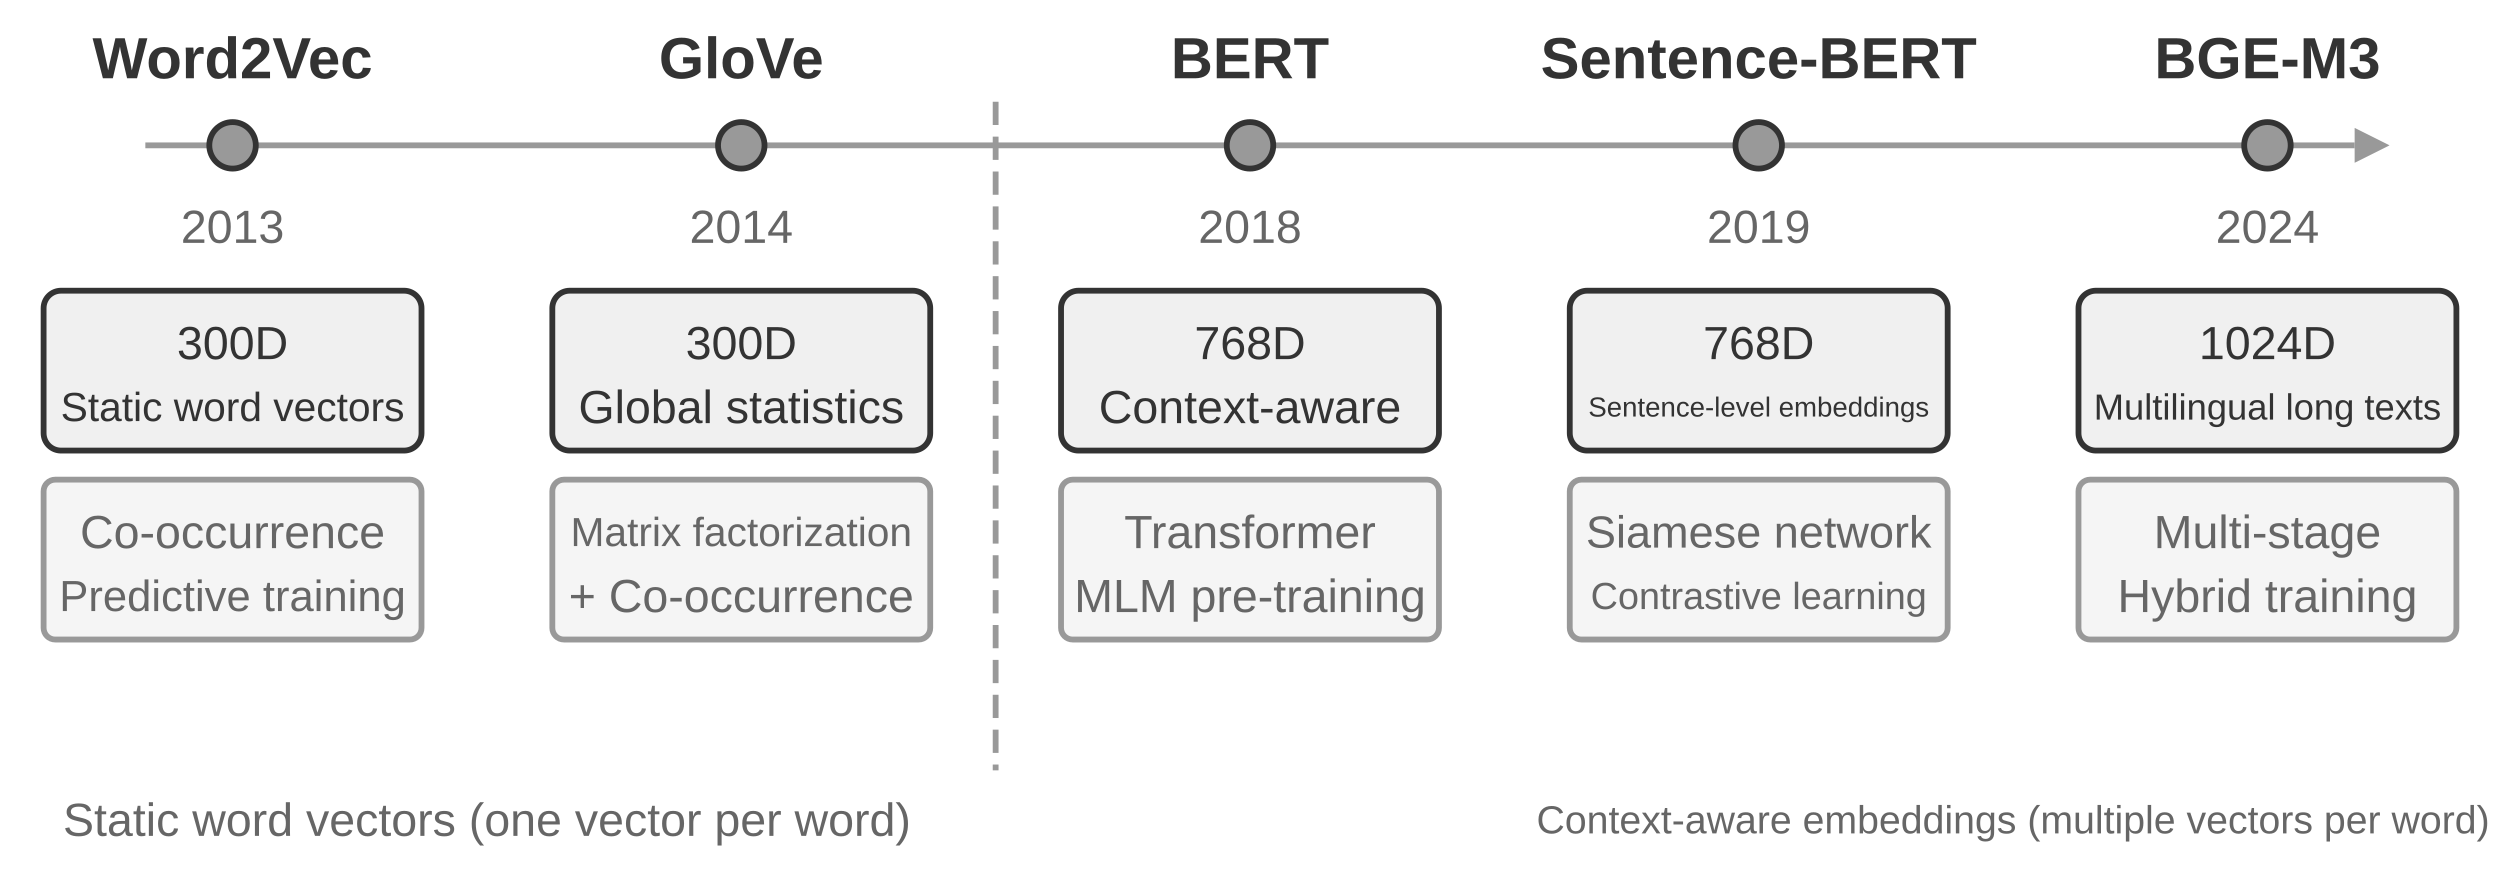
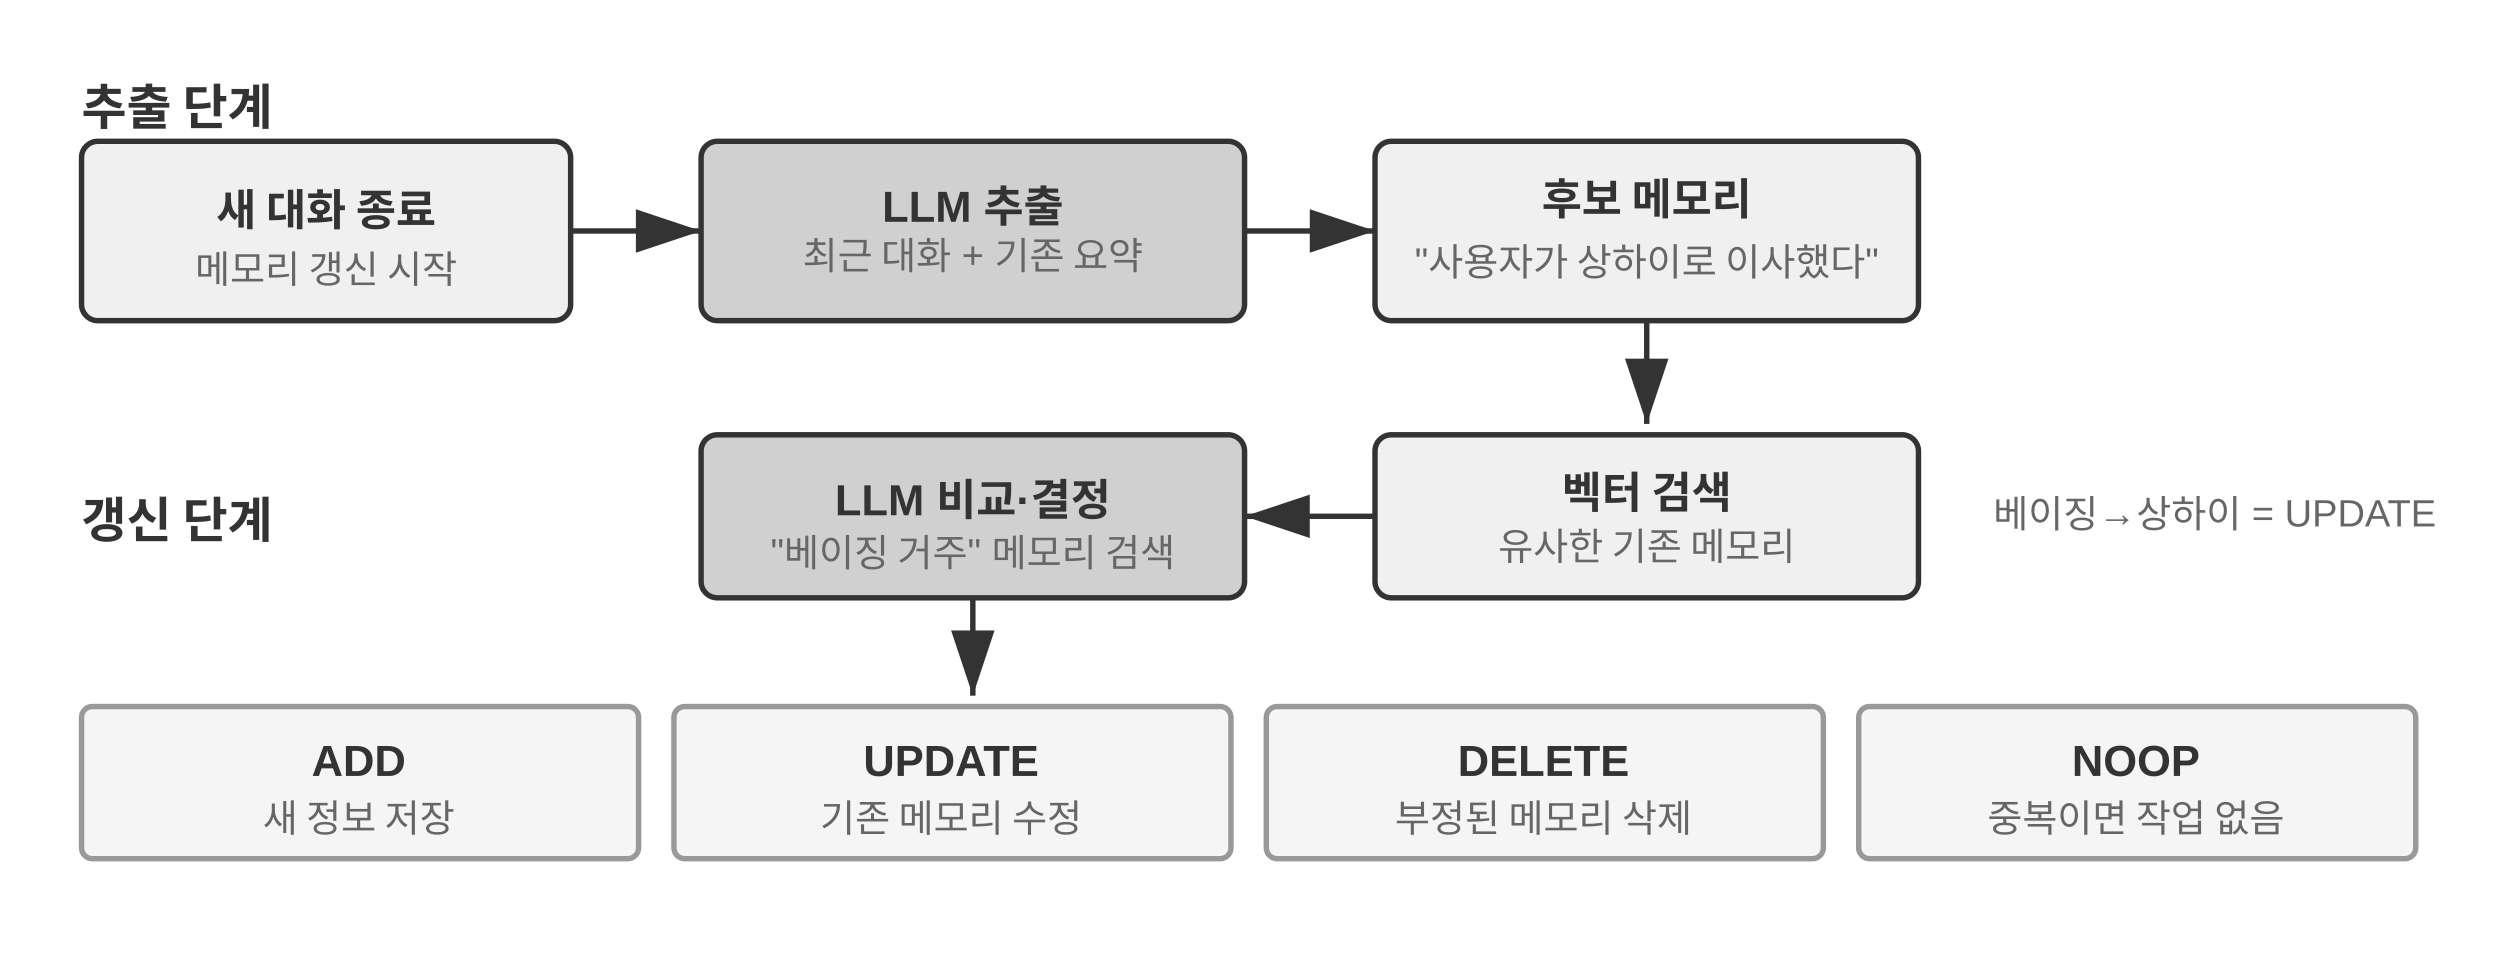
- <svg xmlns="http://www.w3.org/2000/svg" viewBox="0 40 860 300" width="860" height="300" style="background:#ffffff">
+ <svg xmlns="http://www.w3.org/2000/svg" viewBox="0 40 920 360" width="920" height="360" style="background:#ffffff">
  <defs>
    <marker id="ah" markerWidth="12" markerHeight="8" refX="12" refY="4" orient="auto">
      <polygon points="0 0, 12 4, 0 8" fill="#333333" />
    </marker>
    <marker id="ah-light" markerWidth="12" markerHeight="8" refX="12" refY="4" orient="auto">
      <polygon points="0 0, 12 4, 0 8" fill="#999999" />
    </marker>
  </defs>
-   <line x1="50" y1="90" x2="810" y2="90" stroke="#999999" stroke-width="2" />
-   <polygon points="810,84 822,90 810,96" fill="#999999" />
-   <circle cx="80.0" cy="90" r="8" fill="#999999" stroke="#333333" stroke-width="2" />
-   <text x="80.0" y="60" font-family="Arial, 'Helvetica Neue', Helvetica, 'PingFang SC', 'Microsoft YaHei', sans-serif" font-size="20" fill="#333333" text-anchor="middle" dominant-baseline="central" font-weight="bold">Word2Vec</text>
-   <text x="80.0" y="118" font-family="Arial, 'Helvetica Neue', Helvetica, 'PingFang SC', 'Microsoft YaHei', sans-serif" font-size="16" fill="#666666" text-anchor="middle" dominant-baseline="central" font-weight="normal">2013</text>
-   <rect x="15.0" y="140" width="130" height="55" rx="6" fill="#f0f0f0" stroke="#333333" stroke-width="2" />
-   <text x="80.0" y="158" font-family="Arial, 'Helvetica Neue', Helvetica, 'PingFang SC', 'Microsoft YaHei', sans-serif" font-size="16" fill="#333333" text-anchor="middle" dominant-baseline="central" font-weight="normal">300D</text>
-   <text x="80.0" y="180" font-family="Arial, 'Helvetica Neue', Helvetica, 'PingFang SC', 'Microsoft YaHei', sans-serif" font-size="14" fill="#333333" text-anchor="middle" dominant-baseline="central" font-weight="normal">Static word vectors</text>
-   <rect x="15.0" y="205" width="130" height="55" rx="4" fill="#f5f5f5" stroke="#999999" stroke-width="2" />
-   <text x="80.0" y="223" font-family="Arial, 'Helvetica Neue', Helvetica, 'PingFang SC', 'Microsoft YaHei', sans-serif" font-size="16" fill="#666666" text-anchor="middle" dominant-baseline="central" font-weight="normal">Co-occurrence</text>
-   <text x="80.0" y="245" font-family="Arial, 'Helvetica Neue', Helvetica, 'PingFang SC', 'Microsoft YaHei', sans-serif" font-size="15" fill="#666666" text-anchor="middle" dominant-baseline="central" font-weight="normal">Predictive training</text>
-   <circle cx="255.0" cy="90" r="8" fill="#999999" stroke="#333333" stroke-width="2" />
-   <text x="255.0" y="60" font-family="Arial, 'Helvetica Neue', Helvetica, 'PingFang SC', 'Microsoft YaHei', sans-serif" font-size="20" fill="#333333" text-anchor="middle" dominant-baseline="central" font-weight="bold">GloVe</text>
-   <text x="255.0" y="118" font-family="Arial, 'Helvetica Neue', Helvetica, 'PingFang SC', 'Microsoft YaHei', sans-serif" font-size="16" fill="#666666" text-anchor="middle" dominant-baseline="central" font-weight="normal">2014</text>
-   <rect x="190.0" y="140" width="130" height="55" rx="6" fill="#f0f0f0" stroke="#333333" stroke-width="2" />
-   <text x="255.0" y="158" font-family="Arial, 'Helvetica Neue', Helvetica, 'PingFang SC', 'Microsoft YaHei', sans-serif" font-size="16" fill="#333333" text-anchor="middle" dominant-baseline="central" font-weight="normal">300D</text>
-   <text x="255.0" y="180" font-family="Arial, 'Helvetica Neue', Helvetica, 'PingFang SC', 'Microsoft YaHei', sans-serif" font-size="16" fill="#333333" text-anchor="middle" dominant-baseline="central" font-weight="normal">Global statistics</text>
-   <rect x="190.0" y="205" width="130" height="55" rx="4" fill="#f5f5f5" stroke="#999999" stroke-width="2" />
-   <text x="255.0" y="223" font-family="Arial, 'Helvetica Neue', Helvetica, 'PingFang SC', 'Microsoft YaHei', sans-serif" font-size="14" fill="#666666" text-anchor="middle" dominant-baseline="central" font-weight="normal">Matrix factorization</text>
-   <text x="255.0" y="245" font-family="Arial, 'Helvetica Neue', Helvetica, 'PingFang SC', 'Microsoft YaHei', sans-serif" font-size="16" fill="#666666" text-anchor="middle" dominant-baseline="central" font-weight="normal">+ Co-occurrence</text>
-   <circle cx="430.0" cy="90" r="8" fill="#999999" stroke="#333333" stroke-width="2" />
-   <text x="430.0" y="60" font-family="Arial, 'Helvetica Neue', Helvetica, 'PingFang SC', 'Microsoft YaHei', sans-serif" font-size="20" fill="#333333" text-anchor="middle" dominant-baseline="central" font-weight="bold">BERT</text>
-   <text x="430.0" y="118" font-family="Arial, 'Helvetica Neue', Helvetica, 'PingFang SC', 'Microsoft YaHei', sans-serif" font-size="16" fill="#666666" text-anchor="middle" dominant-baseline="central" font-weight="normal">2018</text>
-   <rect x="365.0" y="140" width="130" height="55" rx="6" fill="#f0f0f0" stroke="#333333" stroke-width="2" />
-   <text x="430.0" y="158" font-family="Arial, 'Helvetica Neue', Helvetica, 'PingFang SC', 'Microsoft YaHei', sans-serif" font-size="16" fill="#333333" text-anchor="middle" dominant-baseline="central" font-weight="normal">768D</text>
-   <text x="430.0" y="180" font-family="Arial, 'Helvetica Neue', Helvetica, 'PingFang SC', 'Microsoft YaHei', sans-serif" font-size="16" fill="#333333" text-anchor="middle" dominant-baseline="central" font-weight="normal">Context-aware</text>
-   <rect x="365.0" y="205" width="130" height="55" rx="4" fill="#f5f5f5" stroke="#999999" stroke-width="2" />
-   <text x="430.0" y="223" font-family="Arial, 'Helvetica Neue', Helvetica, 'PingFang SC', 'Microsoft YaHei', sans-serif" font-size="16" fill="#666666" text-anchor="middle" dominant-baseline="central" font-weight="normal">Transformer</text>
-   <text x="430.0" y="245" font-family="Arial, 'Helvetica Neue', Helvetica, 'PingFang SC', 'Microsoft YaHei', sans-serif" font-size="16" fill="#666666" text-anchor="middle" dominant-baseline="central" font-weight="normal">MLM pre-training</text>
-   <circle cx="605.0" cy="90" r="8" fill="#999999" stroke="#333333" stroke-width="2" />
-   <text x="605.0" y="60" font-family="Arial, 'Helvetica Neue', Helvetica, 'PingFang SC', 'Microsoft YaHei', sans-serif" font-size="20" fill="#333333" text-anchor="middle" dominant-baseline="central" font-weight="bold">Sentence-BERT</text>
-   <text x="605.0" y="118" font-family="Arial, 'Helvetica Neue', Helvetica, 'PingFang SC', 'Microsoft YaHei', sans-serif" font-size="16" fill="#666666" text-anchor="middle" dominant-baseline="central" font-weight="normal">2019</text>
-   <rect x="540.0" y="140" width="130" height="55" rx="6" fill="#f0f0f0" stroke="#333333" stroke-width="2" />
-   <text x="605.0" y="158" font-family="Arial, 'Helvetica Neue', Helvetica, 'PingFang SC', 'Microsoft YaHei', sans-serif" font-size="16" fill="#333333" text-anchor="middle" dominant-baseline="central" font-weight="normal">768D</text>
-   <text x="605.0" y="180" font-family="Arial, 'Helvetica Neue', Helvetica, 'PingFang SC', 'Microsoft YaHei', sans-serif" font-size="9.5" fill="#333333" text-anchor="middle" dominant-baseline="central" font-weight="normal">Sentence-level embeddings</text>
-   <rect x="540.0" y="205" width="130" height="55" rx="4" fill="#f5f5f5" stroke="#999999" stroke-width="2" />
-   <text x="605.0" y="223" font-family="Arial, 'Helvetica Neue', Helvetica, 'PingFang SC', 'Microsoft YaHei', sans-serif" font-size="15.5" fill="#666666" text-anchor="middle" dominant-baseline="central" font-weight="normal">Siamese network</text>
-   <text x="605.0" y="245" font-family="Arial, 'Helvetica Neue', Helvetica, 'PingFang SC', 'Microsoft YaHei', sans-serif" font-size="13" fill="#666666" text-anchor="middle" dominant-baseline="central" font-weight="normal">Contrastive learning</text>
-   <circle cx="780.0" cy="90" r="8" fill="#999999" stroke="#333333" stroke-width="2" />
-   <text x="780.0" y="60" font-family="Arial, 'Helvetica Neue', Helvetica, 'PingFang SC', 'Microsoft YaHei', sans-serif" font-size="20" fill="#333333" text-anchor="middle" dominant-baseline="central" font-weight="bold">BGE-M3</text>
-   <text x="780.0" y="118" font-family="Arial, 'Helvetica Neue', Helvetica, 'PingFang SC', 'Microsoft YaHei', sans-serif" font-size="16" fill="#666666" text-anchor="middle" dominant-baseline="central" font-weight="normal">2024</text>
-   <rect x="715.0" y="140" width="130" height="55" rx="6" fill="#f0f0f0" stroke="#333333" stroke-width="2" />
-   <text x="780.0" y="158" font-family="Arial, 'Helvetica Neue', Helvetica, 'PingFang SC', 'Microsoft YaHei', sans-serif" font-size="16" fill="#333333" text-anchor="middle" dominant-baseline="central" font-weight="normal">1024D</text>
-   <text x="780.0" y="180" font-family="Arial, 'Helvetica Neue', Helvetica, 'PingFang SC', 'Microsoft YaHei', sans-serif" font-size="12.5" fill="#333333" text-anchor="middle" dominant-baseline="central" font-weight="normal">Multilingual long texts</text>
-   <rect x="715.0" y="205" width="130" height="55" rx="4" fill="#f5f5f5" stroke="#999999" stroke-width="2" />
-   <text x="780.0" y="223" font-family="Arial, 'Helvetica Neue', Helvetica, 'PingFang SC', 'Microsoft YaHei', sans-serif" font-size="16" fill="#666666" text-anchor="middle" dominant-baseline="central" font-weight="normal">Multi-stage</text>
-   <text x="780.0" y="245" font-family="Arial, 'Helvetica Neue', Helvetica, 'PingFang SC', 'Microsoft YaHei', sans-serif" font-size="16" fill="#666666" text-anchor="middle" dominant-baseline="central" font-weight="normal">Hybrid training</text>
-   <text x="167.5" y="322" font-family="Arial, 'Helvetica Neue', Helvetica, 'PingFang SC', 'Microsoft YaHei', sans-serif" font-size="16" fill="#666666" text-anchor="middle" dominant-baseline="central" font-weight="normal">Static word vectors (one vector per word)</text>
-   <text x="692.5" y="322" font-family="Arial, 'Helvetica Neue', Helvetica, 'PingFang SC', 'Microsoft YaHei', sans-serif" font-size="13.5" fill="#666666" text-anchor="middle" dominant-baseline="central" font-weight="normal">Context-aware embeddings (multiple vectors per word)</text>
-   <line x1="342.5" y1="75" x2="342.5" y2="305" stroke="#999999" stroke-width="2" stroke-dasharray="8,4" />
+   <text x="30" y="78" font-family="'Apple SD Gothic Neo', 'Malgun Gothic', Arial, sans-serif" font-size="18" fill="#333333" text-anchor="start" dominant-baseline="central" font-weight="bold">추출 단계</text>
+   <rect x="30" y="92" width="180" height="66" rx="6" fill="#f0f0f0" stroke="#333333" stroke-width="2" />
+   <text x="120" y="116" font-family="'Apple SD Gothic Neo', 'Malgun Gothic', Arial, sans-serif" font-size="16" fill="#333333" text-anchor="middle" dominant-baseline="central" font-weight="bold">새 대화 종료</text>
+   <text x="120" y="138" font-family="'Apple SD Gothic Neo', 'Malgun Gothic', Arial, sans-serif" font-size="14" fill="#666666" text-anchor="middle" dominant-baseline="central" font-weight="normal">메모리 갱신 시작</text>
+   <line x1="210" y1="125" x2="258" y2="125" stroke="#333333" stroke-width="2" marker-end="url(#ah)" />
+   <rect x="258" y="92" width="200" height="66" rx="6" fill="#d0d0d0" stroke="#333333" stroke-width="2" />
+   <text x="358" y="112" font-family="'Apple SD Gothic Neo', 'Malgun Gothic', Arial, sans-serif" font-size="16" fill="#333333" text-anchor="middle" dominant-baseline="central" font-weight="bold">LLM 추출</text>
+   <text x="358" y="133" font-family="'Apple SD Gothic Neo', 'Malgun Gothic', Arial, sans-serif" font-size="14" fill="#666666" text-anchor="middle" dominant-baseline="central" font-weight="normal">최근 대화 + 기존 요약</text>
+   <line x1="458" y1="125" x2="506" y2="125" stroke="#333333" stroke-width="2" marker-end="url(#ah)" />
+   <rect x="506" y="92" width="200" height="66" rx="6" fill="#f0f0f0" stroke="#333333" stroke-width="2" />
+   <text x="606" y="112" font-family="'Apple SD Gothic Neo', 'Malgun Gothic', Arial, sans-serif" font-size="16" fill="#333333" text-anchor="middle" dominant-baseline="central" font-weight="bold">후보 메모리</text>
+   <text x="606" y="133" font-family="'Apple SD Gothic Neo', 'Malgun Gothic', Arial, sans-serif" font-size="14" fill="#666666" text-anchor="middle" dominant-baseline="central" font-weight="normal">"사용자가 상하이로 이사했다"</text>
+   <line x1="606" y1="158" x2="606" y2="196" stroke="#333333" stroke-width="2" marker-end="url(#ah)" />
+   <text x="30" y="230" font-family="'Apple SD Gothic Neo', 'Malgun Gothic', Arial, sans-serif" font-size="18" fill="#333333" text-anchor="start" dominant-baseline="central" font-weight="bold">갱신 단계</text>
+   <rect x="506" y="200" width="200" height="60" rx="6" fill="#f0f0f0" stroke="#333333" stroke-width="2" />
+   <text x="606" y="220" font-family="'Apple SD Gothic Neo', 'Malgun Gothic', Arial, sans-serif" font-size="16" fill="#333333" text-anchor="middle" dominant-baseline="central" font-weight="bold">벡터 검색</text>
+   <text x="606" y="240" font-family="'Apple SD Gothic Neo', 'Malgun Gothic', Arial, sans-serif" font-size="14" fill="#666666" text-anchor="middle" dominant-baseline="central" font-weight="normal">유사한 기존 메모리</text>
+   <line x1="506" y1="230" x2="458" y2="230" stroke="#333333" stroke-width="2" marker-end="url(#ah)" />
+   <rect x="258" y="200" width="200" height="60" rx="6" fill="#d0d0d0" stroke="#333333" stroke-width="2" />
+   <text x="358" y="220" font-family="'Apple SD Gothic Neo', 'Malgun Gothic', Arial, sans-serif" font-size="16" fill="#333333" text-anchor="middle" dominant-baseline="central" font-weight="bold">LLM 비교·결정</text>
+   <text x="358" y="240" font-family="'Apple SD Gothic Neo', 'Malgun Gothic', Arial, sans-serif" font-size="14" fill="#666666" text-anchor="middle" dominant-baseline="central" font-weight="normal">"베이징 거주" 메모리 검색</text>
+   <line x1="358" y1="260" x2="358" y2="296" stroke="#333333" stroke-width="2" marker-end="url(#ah)" />
+   <rect x="30" y="300" width="205" height="56" rx="4" fill="#f5f5f5" stroke="#999999" stroke-width="2" />
+   <text x="132" y="320" font-family="'Apple SD Gothic Neo', 'Malgun Gothic', Arial, sans-serif" font-size="16" fill="#333333" text-anchor="middle" dominant-baseline="central" font-weight="bold">ADD</text>
+   <text x="132" y="340" font-family="'Apple SD Gothic Neo', 'Malgun Gothic', Arial, sans-serif" font-size="14" fill="#666666" text-anchor="middle" dominant-baseline="central" font-weight="normal">새 정보 저장</text>
+   <rect x="248" y="300" width="205" height="56" rx="4" fill="#f5f5f5" stroke="#999999" stroke-width="2" />
+   <text x="350" y="320" font-family="'Apple SD Gothic Neo', 'Malgun Gothic', Arial, sans-serif" font-size="16" fill="#333333" text-anchor="middle" dominant-baseline="central" font-weight="bold">UPDATE</text>
+   <text x="350" y="340" font-family="'Apple SD Gothic Neo', 'Malgun Gothic', Arial, sans-serif" font-size="14" fill="#666666" text-anchor="middle" dominant-baseline="central" font-weight="normal">기존 메모리 수정</text>
+   <rect x="466" y="300" width="205" height="56" rx="4" fill="#f5f5f5" stroke="#999999" stroke-width="2" />
+   <text x="568" y="320" font-family="'Apple SD Gothic Neo', 'Malgun Gothic', Arial, sans-serif" font-size="16" fill="#333333" text-anchor="middle" dominant-baseline="central" font-weight="bold">DELETE</text>
+   <text x="568" y="340" font-family="'Apple SD Gothic Neo', 'Malgun Gothic', Arial, sans-serif" font-size="14" fill="#666666" text-anchor="middle" dominant-baseline="central" font-weight="normal">부정된 메모리 삭제</text>
+   <rect x="684" y="300" width="205" height="56" rx="4" fill="#f5f5f5" stroke="#999999" stroke-width="2" />
+   <text x="786" y="320" font-family="'Apple SD Gothic Neo', 'Malgun Gothic', Arial, sans-serif" font-size="16" fill="#333333" text-anchor="middle" dominant-baseline="central" font-weight="bold">NOOP</text>
+   <text x="786" y="340" font-family="'Apple SD Gothic Neo', 'Malgun Gothic', Arial, sans-serif" font-size="14" fill="#666666" text-anchor="middle" dominant-baseline="central" font-weight="normal">중복이면 작업 없음</text>
+   <text x="815" y="228" font-family="'Apple SD Gothic Neo', 'Malgun Gothic', Arial, sans-serif" font-size="14" fill="#666666" text-anchor="middle" dominant-baseline="central" font-weight="normal">베이징→상하이 = UPDATE</text>
</svg>
